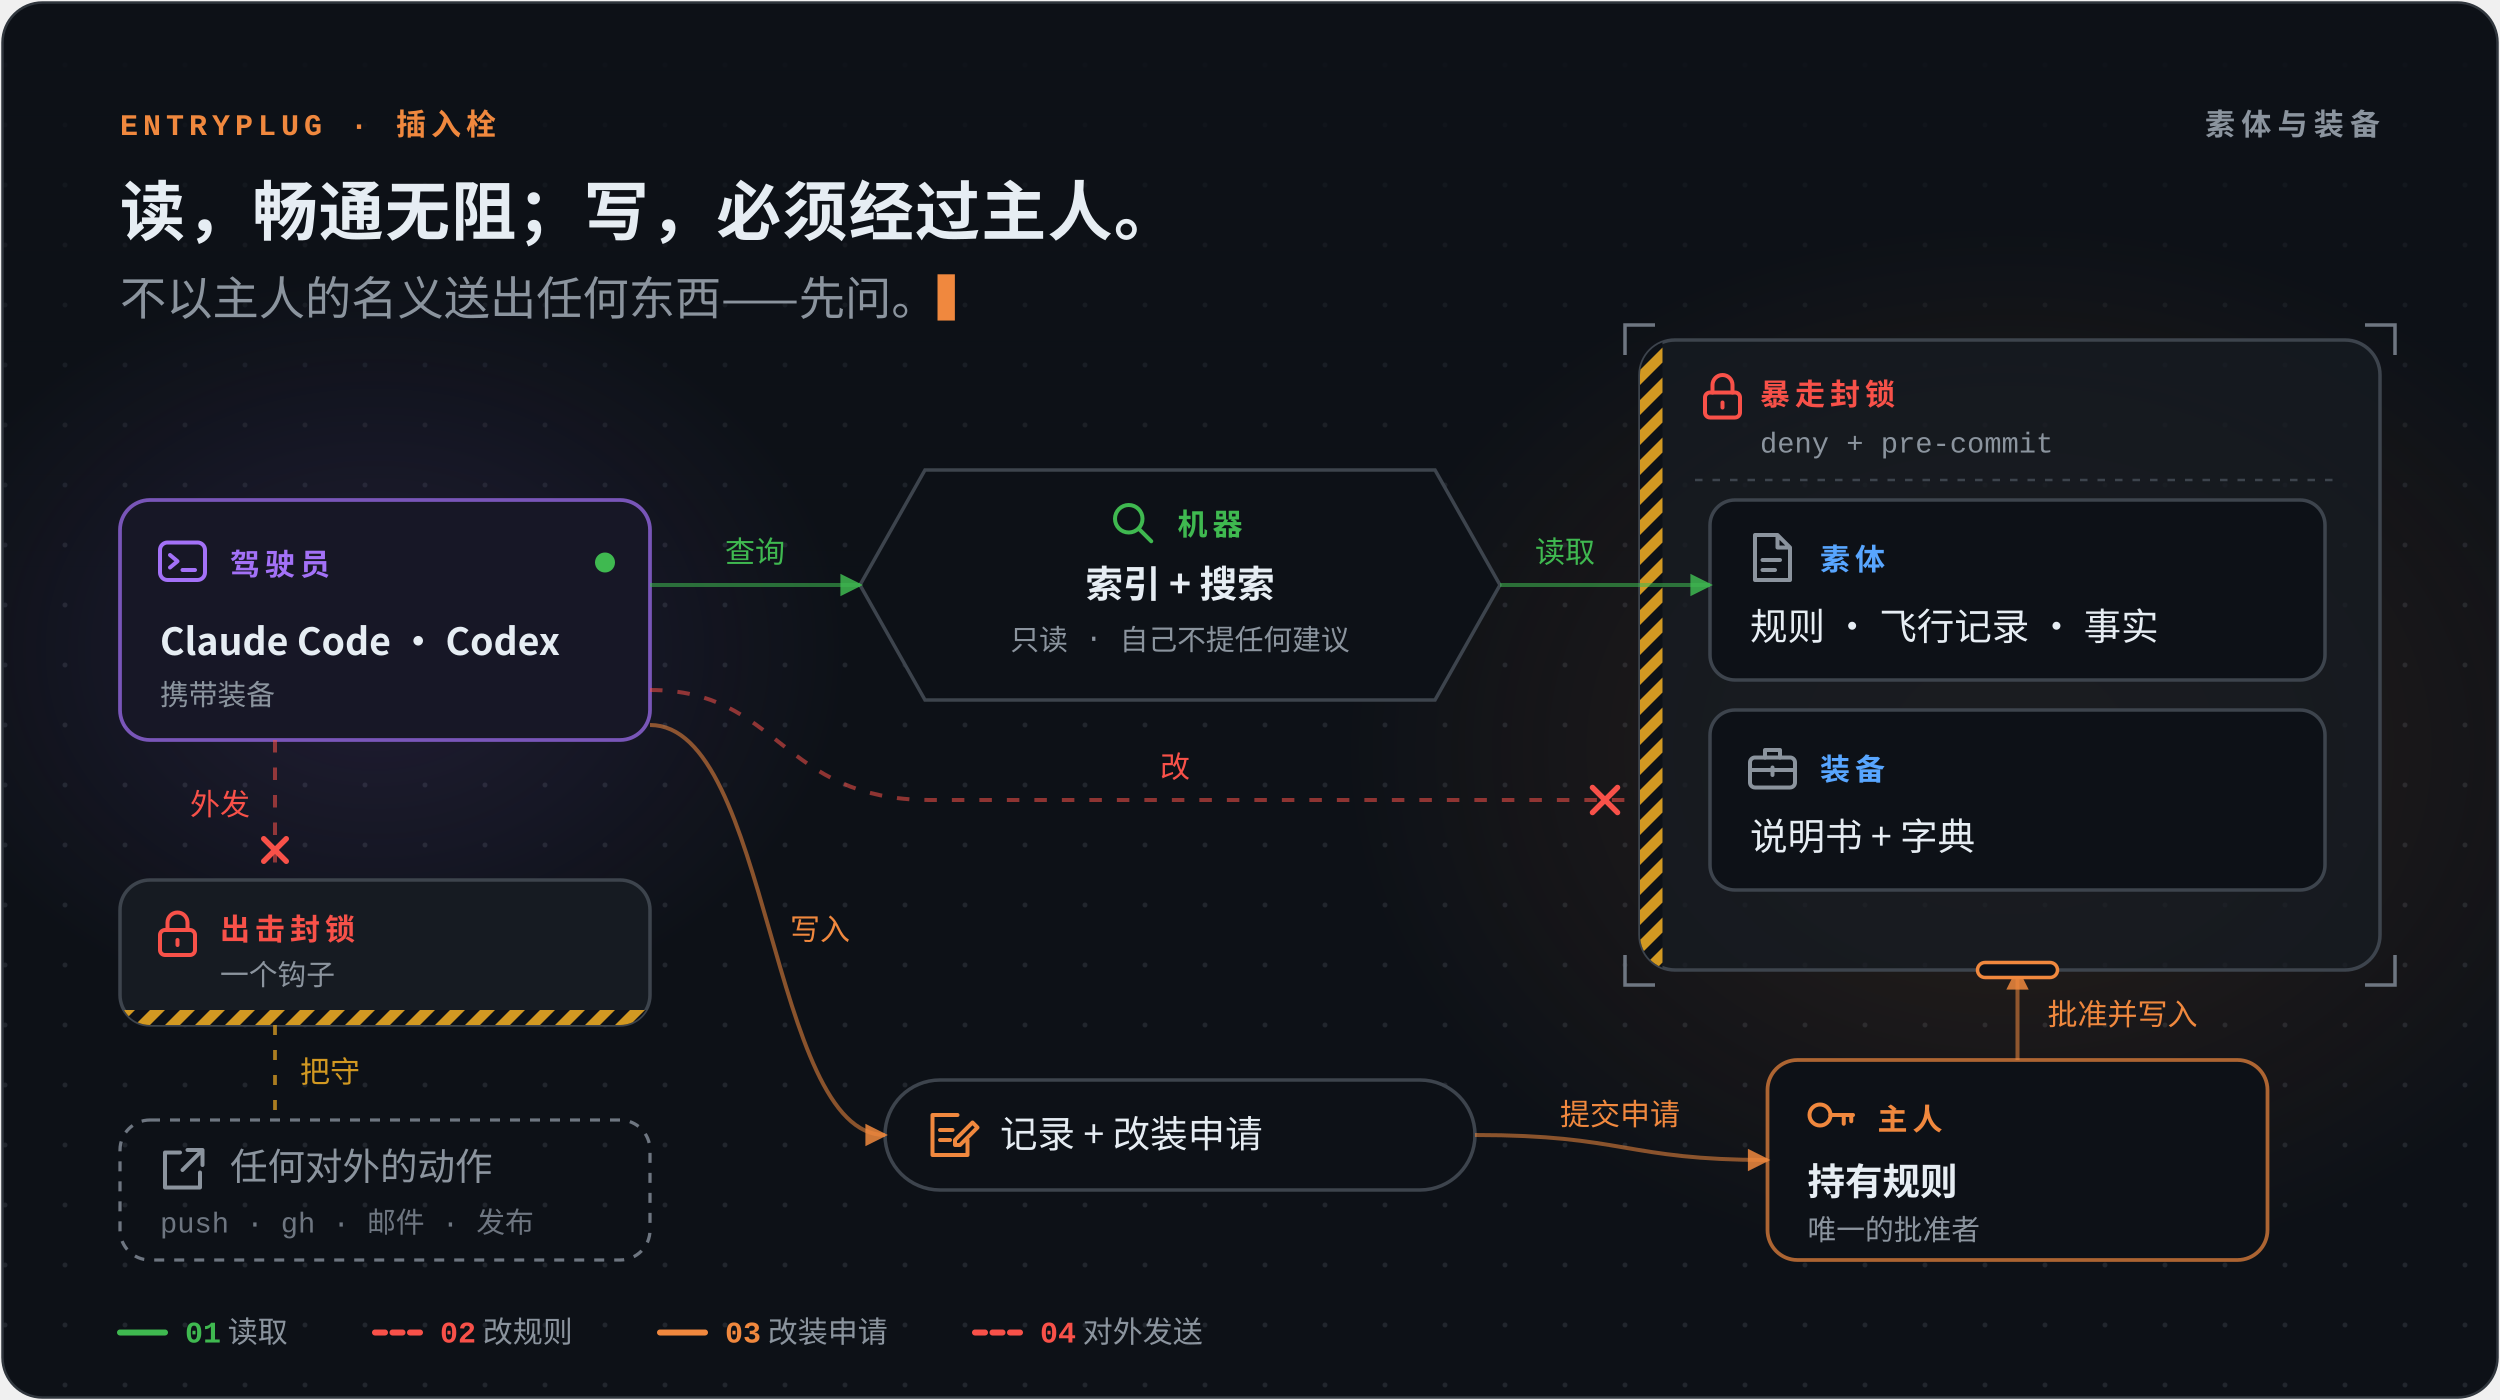
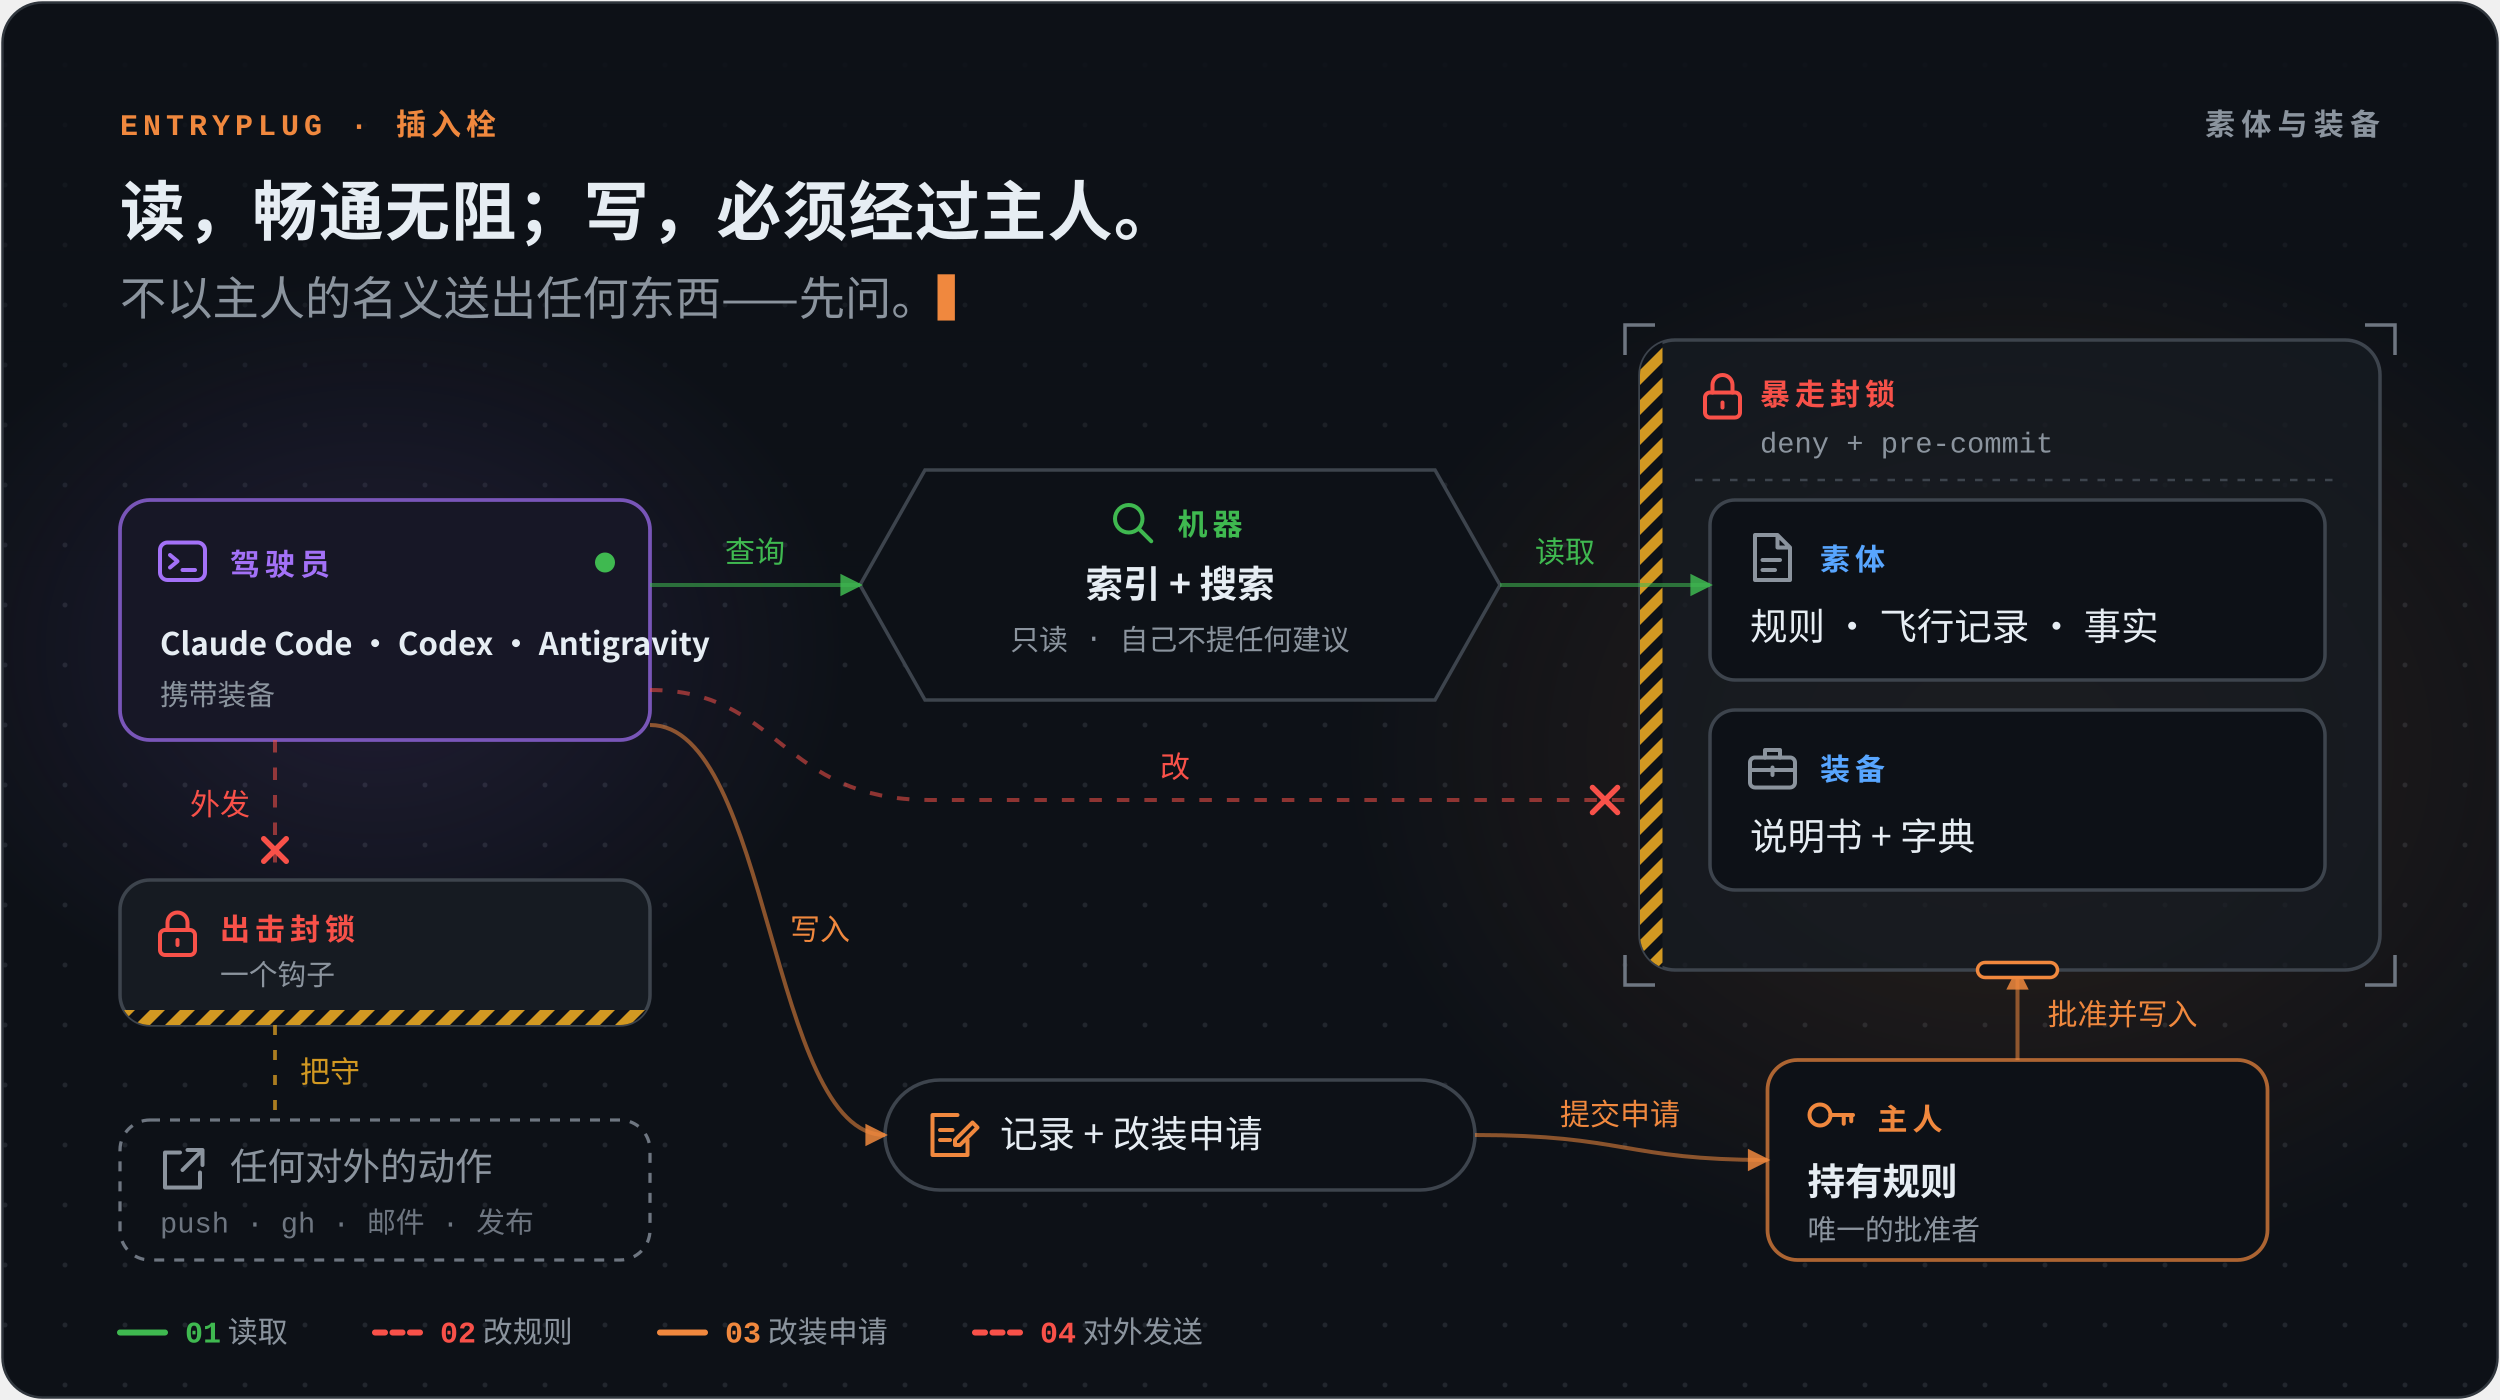
<svg xmlns="http://www.w3.org/2000/svg" width="1000" height="560" viewBox="0 0 1000 560" role="img" aria-labelledby="title desc">
  <style>
.title{font-family:'PingFang SC', 'Hiragino Sans GB', 'Microsoft YaHei', 'Noto Sans CJK SC', 'Source Han Sans SC', -apple-system, BlinkMacSystemFont, 'Segoe UI', sans-serif;font-size:26px;font-weight:700;letter-spacing:0.5px}
.subt{font-family:'PingFang SC', 'Hiragino Sans GB', 'Microsoft YaHei', 'Noto Sans CJK SC', 'Source Han Sans SC', -apple-system, BlinkMacSystemFont, 'Segoe UI', sans-serif;font-size:18.5px}
.kick{font-family:ui-monospace, SFMono-Regular, 'SF Mono', Menlo, Consolas, 'Liberation Mono', 'PingFang SC', 'Microsoft YaHei', 'Noto Sans CJK SC', monospace;font-size:12px;font-weight:700;letter-spacing:2px}
.hc{font-weight:600;letter-spacing:2.5px}
.node{font-family:'PingFang SC', 'Hiragino Sans GB', 'Microsoft YaHei', 'Noto Sans CJK SC', 'Source Han Sans SC', -apple-system, BlinkMacSystemFont, 'Segoe UI', sans-serif;font-size:15px}
.b{font-weight:600}
.small{font-family:ui-monospace, SFMono-Regular, 'SF Mono', Menlo, Consolas, 'Liberation Mono', 'PingFang SC', 'Microsoft YaHei', 'Noto Sans CJK SC', monospace;font-size:11.5px}
.lbl{font-family:ui-monospace, SFMono-Regular, 'SF Mono', Menlo, Consolas, 'Liberation Mono', 'PingFang SC', 'Microsoft YaHei', 'Noto Sans CJK SC', monospace;font-size:12px}
.legend{font-family:ui-monospace, SFMono-Regular, 'SF Mono', Menlo, Consolas, 'Liberation Mono', 'PingFang SC', 'Microsoft YaHei', 'Noto Sans CJK SC', monospace;font-size:12px}
.ringed,.pop{transform-box:fill-box;transform-origin:center}
.cursor{animation:blink 1.1s steps(1) infinite}
.breathe{animation:breathe 2.4s ease-in-out infinite}
.ants{stroke-dasharray:4 6;animation:ants 1.2s linear infinite}
@keyframes blink{0%{opacity:1}50%{opacity:0}}
@keyframes breathe{0%,100%{opacity:.35}50%{opacity:1}}
@keyframes ants{to{stroke-dashoffset:-20}}
@keyframes hz12{to{transform:translateY(-12px)}}
@keyframes f1{0%,36.83%{opacity:0}37.92%{opacity:1.0}40.83%{opacity:1.0}46.67%,100%{opacity:0}}
@keyframes f2{0%,36.83%{opacity:0}37.50%{opacity:1.0}40.83%{opacity:1.0}46.67%,100%{opacity:0}}
@keyframes f3{0%,36.83%{opacity:0}37.92%{opacity:1.0}41.67%{opacity:1.0}47.50%,100%{opacity:0}}
@keyframes f4{0%,17.92%{opacity:0}20.42%{opacity:1.0}26.67%{opacity:1.0}31.67%,100%{opacity:0}}
@keyframes f5{0%,70.42%{opacity:0}72.92%{opacity:1.0}79.17%{opacity:1.0}84.17%,100%{opacity:0}}
@keyframes f6{0%,17.92%{opacity:0}20.42%{opacity:1.0}26.67%{opacity:1.0}31.67%,100%{opacity:0}}
@keyframes f7{0%,70.42%{opacity:0}72.92%{opacity:1.0}79.17%{opacity:1.0}84.17%,100%{opacity:0}}
@keyframes r8{0%,1.67%{opacity:0;transform:scale(1)}2.67%{opacity:.9;transform:scale(1)}13.33%{opacity:0;transform:scale(1.113,1.250)}100%{opacity:0}}
@keyframes r9{0%,29.17%{opacity:0;transform:scale(1)}30.17%{opacity:.9;transform:scale(1)}40.83%{opacity:0;transform:scale(1.113,1.250)}100%{opacity:0}}
@keyframes r10{0%,46.67%{opacity:0;transform:scale(1)}47.67%{opacity:.9;transform:scale(1)}58.33%{opacity:0;transform:scale(1.113,1.250)}100%{opacity:0}}
@keyframes r11{0%,80.00%{opacity:0;transform:scale(1)}81.00%{opacity:.9;transform:scale(1)}91.67%{opacity:0;transform:scale(1.113,1.250)}100%{opacity:0}}
@keyframes r12{0%,8.75%{opacity:0;transform:scale(1)}9.75%{opacity:.9;transform:scale(1)}20.42%{opacity:0;transform:scale(1.160,1.360)}100%{opacity:0}}
@keyframes f13{0%,8.75%{opacity:0}10.83%{opacity:1.0}25.00%{opacity:1.0}30.00%,100%{opacity:0}}
@keyframes f14{0%,52.92%{opacity:0}55.00%{opacity:1.0}76.67%{opacity:1.0}81.67%,100%{opacity:0}}
@keyframes r15{0%,52.92%{opacity:0;transform:scale(1)}53.92%{opacity:.9;transform:scale(1)}64.58%{opacity:0;transform:scale(1.102,1.545)}100%{opacity:0}}
@keyframes r16{0%,62.08%{opacity:0;transform:scale(1)}63.08%{opacity:.9;transform:scale(1)}73.75%{opacity:0;transform:scale(1.120,1.300)}100%{opacity:0}}
@keyframes f17{0%,62.08%{opacity:0}64.17%{opacity:1.0}77.50%{opacity:1.0}82.50%,100%{opacity:0}}
@keyframes f18{0%,85.83%{opacity:0}86.67%{opacity:1.0}90.00%{opacity:1.0}95.83%,100%{opacity:0}}
@keyframes f19{0%,69.17%{opacity:0}70.00%{opacity:1.0}75.00%{opacity:1.0}80.00%,100%{opacity:0}}
@keyframes p20{0%,2.92%{stroke-dashoffset:42.00;opacity:0}3.32%{opacity:1}9.17%{stroke-dashoffset:-100;opacity:1}9.67%,100%{stroke-dashoffset:-100;opacity:0}}
@keyframes p21{0%,12.08%{stroke-dashoffset:42.00;opacity:0}12.48%{opacity:1}18.33%{stroke-dashoffset:-100;opacity:1}18.83%,100%{stroke-dashoffset:-100;opacity:0}}
@keyframes p22{0%,30.00%{stroke-dashoffset:13.89;opacity:0}30.40%{opacity:1}37.08%{stroke-dashoffset:-100;opacity:1}37.58%,100%{stroke-dashoffset:-100;opacity:0}}
@keyframes p23{0%,47.50%{stroke-dashoffset:23.10;opacity:0}47.90%{opacity:1}53.33%{stroke-dashoffset:-100;opacity:1}53.83%,100%{stroke-dashoffset:-100;opacity:0}}
@keyframes p24{0%,56.25%{stroke-dashoffset:39.11;opacity:0}56.65%{opacity:1}62.50%{stroke-dashoffset:-100;opacity:1}63.00%,100%{stroke-dashoffset:-100;opacity:0}}
@keyframes p25{0%,65.42%{stroke-dashoffset:42.00;opacity:0}65.82%{opacity:1}69.58%{stroke-dashoffset:-100;opacity:1}70.08%,100%{stroke-dashoffset:-100;opacity:0}}
@keyframes p26{0%,80.83%{stroke-dashoffset:42.00;opacity:0}81.23%{opacity:1}86.00%{stroke-dashoffset:-100;opacity:1}86.50%,100%{stroke-dashoffset:-100;opacity:0}}
@keyframes b27{0%,37.08%{opacity:0;transform:scale(.6)}38.42%{opacity:1;transform:scale(1.1)}39.75%{opacity:1;transform:scale(1)}45.83%{opacity:1;transform:scale(1)}49.17%,100%{opacity:0;transform:scale(1)}}
@keyframes b28{0%,86.25%{opacity:0;transform:scale(.6)}87.58%{opacity:1;transform:scale(1.1)}88.92%{opacity:1;transform:scale(1)}94.17%{opacity:1;transform:scale(1)}97.50%,100%{opacity:0;transform:scale(1)}}
@keyframes f29{0%,1.67%{opacity:0}3.75%{opacity:1.0}26.67%{opacity:1.0}29.17%,100%{opacity:0}}
@keyframes f30{0%,29.17%{opacity:0}31.25%{opacity:1.0}44.17%{opacity:1.0}46.67%,100%{opacity:0}}
@keyframes f31{0%,46.67%{opacity:0}48.75%{opacity:1.0}77.50%{opacity:1.0}80.00%,100%{opacity:0}}
@keyframes f32{0%,80.00%{opacity:0}82.08%{opacity:1.0}95.83%{opacity:1.0}98.33%,100%{opacity:0}}
@media (prefers-reduced-motion:reduce){*{animation:none!important}}
</style>
  <defs>
    <pattern id="dots" width="24" height="24" patternUnits="userSpaceOnUse">
      <circle cx="2" cy="2" r="1" fill="#21262d" />
    </pattern>
    <linearGradient id="fade" x1="0" y1="0" x2="0" y2="1">
      <stop offset="0" stop-color="#0d1117" stop-opacity="1" />
      <stop offset=".42" stop-color="#0d1117" stop-opacity="0" />
    </linearGradient>
    <radialGradient id="halo-o" cx="50%" cy="50%" r="50%">
      <stop offset="0" stop-color="#f0883e" stop-opacity="0.13" />
      <stop offset="1" stop-color="#f0883e" stop-opacity="0" />
    </radialGradient>
    <radialGradient id="halo-p" cx="50%" cy="50%" r="50%">
      <stop offset="0" stop-color="#a371f7" stop-opacity="0.13" />
      <stop offset="1" stop-color="#a371f7" stop-opacity="0" />
    </radialGradient>
    <filter id="glow" filterUnits="userSpaceOnUse" x="0" y="0" width="1000" height="560">
      <feGaussianBlur stdDeviation="2.4" result="b" />
      <feMerge>
        <feMergeNode in="b" />
        <feMergeNode in="SourceGraphic" />
      </feMerge>
    </filter>
    <clipPath id="card">
      <rect x="1" y="1" width="998" height="558" rx="16" />
    </clipPath>
    <marker id="ar-3fb950" viewBox="0 0 10 10" refX="8" refY="5" markerWidth="7" markerHeight="7" orient="auto-start-reverse">
      <path d="M1,1 L9,5 L1,9 z" fill="#3fb950" fill-opacity="0.85" />
    </marker>
    <marker id="ar-f0883e" viewBox="0 0 10 10" refX="8" refY="5" markerWidth="7" markerHeight="7" orient="auto-start-reverse">
      <path d="M1,1 L9,5 L1,9 z" fill="#f0883e" fill-opacity="0.85" />
    </marker>
    <marker id="ar-f85149" viewBox="0 0 10 10" refX="8" refY="5" markerWidth="7" markerHeight="7" orient="auto-start-reverse">
      <path d="M1,1 L9,5 L1,9 z" fill="#f85149" fill-opacity="0.85" />
    </marker>
  </defs>
  <rect x="1" y="1" width="998" height="558" rx="16" fill="#0d1117" />
  <g clip-path="url(#card)">
    <rect width="1000" height="560" fill="url(#dots)" />
    <rect width="1000" height="560" fill="url(#fade)" />
    <ellipse cx="804" cy="300" rx="270" ry="210" fill="url(#halo-o)" />
    <ellipse cx="150" cy="260" rx="190" ry="150" fill="url(#halo-p)" />
  </g>
  <rect x="1" y="1" width="998" height="558" rx="16" fill="none" stroke="#30363d" />
  <text x="48" y="54" class="kick hk" fill="#f0883e">ENTRYPLUG · 插入栓</text>
  <text x="952" y="54" class="kick hc" fill="#8b949e" text-anchor="end">素体与装备</text>
  <text x="48" y="94" class="title" fill="#e6edf3">读，畅通无阻；写，必须经过主人。</text>
  <text x="48" y="126" class="subt" fill="#8b949e">不以主人的名义送出任何东西——先问。<tspan class="cursor" fill="#f0883e"> ▍</tspan>
  </text>
  <clipPath id="vclip">
    <rect x="656" y="136" width="296" height="252" rx="14" />
  </clipPath>
  <rect x="656" y="136" width="296" height="252" rx="14" fill="#161b22" fill-opacity="0.75" stroke="#3d444d" stroke-width="1.4" />
  <g clip-path="url(#vclip)">
    <clipPath id="hzv">
      <rect x="656" y="136" width="9" height="252" />
    </clipPath>
    <g clip-path="url(#hzv)">
      <rect x="656" y="136" width="9" height="252" fill="#0d1117" />
      <g class="hz" style="animation:hz12 1.6s linear infinite">
        <path d="M370,134 L376,134 L108,402 L102,402 z M382,134 L388,134 L120,402 L114,402 z M394,134 L400,134 L132,402 L126,402 z M406,134 L412,134 L144,402 L138,402 z M418,134 L424,134 L156,402 L150,402 z M430,134 L436,134 L168,402 L162,402 z M442,134 L448,134 L180,402 L174,402 z M454,134 L460,134 L192,402 L186,402 z M466,134 L472,134 L204,402 L198,402 z M478,134 L484,134 L216,402 L210,402 z M490,134 L496,134 L228,402 L222,402 z M502,134 L508,134 L240,402 L234,402 z M514,134 L520,134 L252,402 L246,402 z M526,134 L532,134 L264,402 L258,402 z M538,134 L544,134 L276,402 L270,402 z M550,134 L556,134 L288,402 L282,402 z M562,134 L568,134 L300,402 L294,402 z M574,134 L580,134 L312,402 L306,402 z M586,134 L592,134 L324,402 L318,402 z M598,134 L604,134 L336,402 L330,402 z M610,134 L616,134 L348,402 L342,402 z M622,134 L628,134 L360,402 L354,402 z M634,134 L640,134 L372,402 L366,402 z M646,134 L652,134 L384,402 L378,402 z M658,134 L664,134 L396,402 L390,402 z M670,134 L676,134 L408,402 L402,402 z M682,134 L688,134 L420,402 L414,402 z M694,134 L700,134 L432,402 L426,402 z M706,134 L712,134 L444,402 L438,402 z M718,134 L724,134 L456,402 L450,402 z M730,134 L736,134 L468,402 L462,402 z M742,134 L748,134 L480,402 L474,402 z M754,134 L760,134 L492,402 L486,402 z M766,134 L772,134 L504,402 L498,402 z M778,134 L784,134 L516,402 L510,402 z M790,134 L796,134 L528,402 L522,402 z M802,134 L808,134 L540,402 L534,402 z M814,134 L820,134 L552,402 L546,402 z M826,134 L832,134 L564,402 L558,402 z M838,134 L844,134 L576,402 L570,402 z M850,134 L856,134 L588,402 L582,402 z M862,134 L868,134 L600,402 L594,402 z M874,134 L880,134 L612,402 L606,402 z M886,134 L892,134 L624,402 L618,402 z M898,134 L904,134 L636,402 L630,402 z M910,134 L916,134 L648,402 L642,402 z M922,134 L928,134 L660,402 L654,402 z" fill="#d29922" />
      </g>
    </g>
  </g>
  <rect x="656" y="136" width="296" height="252" rx="14" fill="none" stroke="#f85149" stroke-width="2.4" opacity="0" style="animation:f1 12s ease-in-out infinite both" />
  <g clip-path="url(#vclip)">
    <rect x="656" y="136" width="9" height="252" fill="#f85149" opacity="0" style="animation:f2 12s ease-in-out infinite both" />
  </g>
  <path d="M650,142 V130 H662" fill="none" stroke="#6e7681" stroke-width="1.4" />
  <path d="M958,142 V130 H946" fill="none" stroke="#6e7681" stroke-width="1.4" />
  <path d="M650,382 V394 H662" fill="none" stroke="#6e7681" stroke-width="1.4" />
  <path d="M958,382 V394 H946" fill="none" stroke="#6e7681" stroke-width="1.4" />
  <rect x="682" y="157" width="14" height="10" rx="2" fill="none" stroke="#f85149" stroke-width="1.6" stroke-linecap="round" stroke-linejoin="round" />
  <path d="M685,157 v-3 a4,4 0 0 1 8,0 v3 M689,161 v2" fill="none" stroke="#f85149" stroke-width="1.6" stroke-linecap="round" stroke-linejoin="round" />
  <text x="704" y="162" class="kick" fill="#f85149">暴走封锁</text>
  <text x="704" y="181" class="small" fill="#8b949e">deny + pre-commit</text>
  <path d="M678,192 H934" stroke="#3d444d" stroke-dasharray="3 4" />
  <rect x="672" y="143" width="266" height="44" rx="8" fill="#f85149" fill-opacity="0.16" opacity="0" style="animation:f3 12s ease-in-out infinite both" />
  <rect x="684" y="200" width="246" height="72" rx="10" fill="#0d1117" stroke="#3d444d" stroke-width="1.4" />
  <rect x="684" y="200" width="246" height="72" rx="10" fill="#3fb950" fill-opacity="0.14" stroke="#3fb950" stroke-width="1.8" opacity="0" style="animation:f4 12s ease-in-out infinite both" />
  <rect x="684" y="200" width="246" height="72" rx="10" fill="#f0883e" fill-opacity="0.14" stroke="#f0883e" stroke-width="1.8" opacity="0" style="animation:f5 12s ease-in-out infinite both" />
  <path d="M702,214 h9 l5,5 v13 h-14 z M711,214 v5 h5 M705,224 h7 M705,228 h5" fill="none" stroke="#8b949e" stroke-width="1.6" stroke-linecap="round" stroke-linejoin="round" />
  <text x="728" y="228" class="kick" fill="#58a6ff">素体</text>
  <text x="700" y="256" class="node" fill="#e6edf3">规则 · 飞行记录 · 事实</text>
  <rect x="684" y="284" width="246" height="72" rx="10" fill="#0d1117" stroke="#3d444d" stroke-width="1.4" />
  <rect x="684" y="284" width="246" height="72" rx="10" fill="#3fb950" fill-opacity="0.14" stroke="#3fb950" stroke-width="1.8" opacity="0" style="animation:f6 12s ease-in-out infinite both" />
  <rect x="684" y="284" width="246" height="72" rx="10" fill="#f0883e" fill-opacity="0.14" stroke="#f0883e" stroke-width="1.8" opacity="0" style="animation:f7 12s ease-in-out infinite both" />
  <rect x="700" y="303" width="18" height="12" rx="2" fill="none" stroke="#8b949e" stroke-width="1.6" stroke-linecap="round" stroke-linejoin="round" />
  <path d="M706,303 v-3 h6 v3 M700,308 h18 M709,307 v3" fill="none" stroke="#8b949e" stroke-width="1.6" stroke-linecap="round" stroke-linejoin="round" />
  <text x="728" y="312" class="kick" fill="#58a6ff">装备</text>
  <text x="700" y="340" class="node" fill="#e6edf3">说明书 + 字典</text>
  <rect class="ringed" x="48" y="200" width="212" height="96" rx="12" fill="none" stroke="#a371f7" stroke-width="1.5" vector-effect="non-scaling-stroke" opacity="0" style="animation:r8 12s ease-out infinite both" />
  <rect class="ringed" x="48" y="200" width="212" height="96" rx="12" fill="none" stroke="#a371f7" stroke-width="1.5" vector-effect="non-scaling-stroke" opacity="0" style="animation:r9 12s ease-out infinite both" />
  <rect class="ringed" x="48" y="200" width="212" height="96" rx="12" fill="none" stroke="#a371f7" stroke-width="1.5" vector-effect="non-scaling-stroke" opacity="0" style="animation:r10 12s ease-out infinite both" />
  <rect class="ringed" x="48" y="200" width="212" height="96" rx="12" fill="none" stroke="#a371f7" stroke-width="1.5" vector-effect="non-scaling-stroke" opacity="0" style="animation:r11 12s ease-out infinite both" />
  <rect x="48" y="200" width="212" height="96" rx="12" fill="#0d1117" stroke="#a371f7" stroke-opacity="0.7" stroke-width="1.5" />
  <rect x="48" y="200" width="212" height="96" rx="12" fill="#a371f7" fill-opacity="0.07" />
  <rect x="64" y="217" width="18" height="15" rx="3" fill="none" stroke="#a371f7" stroke-width="1.6" stroke-linecap="round" stroke-linejoin="round" />
  <path d="M68,222 l3,2.5 l-3,2.5 M73,228 h5" fill="none" stroke="#a371f7" stroke-width="1.6" stroke-linecap="round" stroke-linejoin="round" />
  <text x="92" y="230" class="kick" fill="#a371f7">驾驶员</text>
  <circle cx="242" cy="225" r="4" fill="#3fb950" class="breathe" />
-   <text x="64" y="262" class="node b" fill="#e6edf3">Claude Code · Codex</text>
+   <text x="64" y="262" class="node b" style="font-size:12.5px" textLength="182" lengthAdjust="spacingAndGlyphs" fill="#e6edf3">Claude Code · Codex · Antigravity</text>
  <text x="64" y="282" class="small" fill="#8b949e">携带装备</text>
  <polygon class="ringed" points="344,234 370,188 574,188 600,234 574,280 370,280" fill="none" stroke="#3fb950" stroke-width="1.5" opacity="0" style="animation:r12 12s ease-out infinite both" />
  <polygon points="344,234 370,188 574,188 600,234 574,280 370,280" fill="#0d1117" stroke="#3d444d" stroke-width="1.4" />
  <polygon points="344,234 370,188 574,188 600,234 574,280 370,280" fill="#3fb950" fill-opacity="0.14" stroke="#3fb950" stroke-width="1.8" opacity="0" style="animation:f13 12s ease-in-out infinite both" />
  <circle cx="451.5" cy="207.5" r="5.5" fill="none" stroke="#3fb950" stroke-width="1.6" stroke-linecap="round" stroke-linejoin="round" />
  <path d="M455.5,211.5 l5,5" fill="none" stroke="#3fb950" stroke-width="1.6" stroke-linecap="round" stroke-linejoin="round" />
  <text x="484" y="214" class="kick" fill="#3fb950" text-anchor="middle">机器</text>
  <text x="472" y="239" class="node b" fill="#e6edf3" text-anchor="middle">索引 + 搜索</text>
  <text x="472" y="260" class="small" fill="#8b949e" text-anchor="middle">只读 · 自己不提任何建议</text>
  <rect x="354" y="432" width="236" height="44" rx="22.0" fill="#0d1117" stroke="#3d444d" stroke-width="1.4" />
  <rect x="354" y="432" width="236" height="44" rx="22.0" fill="#f0883e" fill-opacity="0.14" stroke="#f0883e" stroke-width="1.8" opacity="0" style="animation:f14 12s ease-in-out infinite both" />
  <rect class="ringed" x="354" y="432" width="236" height="44" rx="22.0" fill="none" stroke="#f0883e" stroke-width="1.5" vector-effect="non-scaling-stroke" opacity="0" style="animation:r15 12s ease-out infinite both" />
  <path d="M373,446 h10 M373,446 v16 h14 v-6 M376,452 h5 M376,456 h4 M382,456 l7,-7 l2,2 l-7,7 h-2 z" fill="none" stroke="#f0883e" stroke-width="1.6" stroke-linecap="round" stroke-linejoin="round" />
  <text x="400" y="459" class="node" fill="#e6edf3">记录 + 改装申请</text>
  <rect class="ringed" x="707" y="424" width="200" height="80" rx="12" fill="none" stroke="#f0883e" stroke-width="1.5" vector-effect="non-scaling-stroke" opacity="0" style="animation:r16 12s ease-out infinite both" />
  <rect x="707" y="424" width="200" height="80" rx="12" fill="#0d1117" stroke="#f0883e" stroke-opacity="0.7" stroke-width="1.5" />
  <rect x="707" y="424" width="200" height="80" rx="12" fill="#f0883e" fill-opacity="0.14" stroke="#f0883e" stroke-width="1.8" opacity="0" style="animation:f17 12s ease-in-out infinite both" />
  <circle cx="728" cy="446" r="4.2" fill="none" stroke="#f0883e" stroke-width="1.6" stroke-linecap="round" stroke-linejoin="round" />
  <path d="M732.2,446 h9 M737.5,446 v3.5 M740.5,446 v2.5" fill="none" stroke="#f0883e" stroke-width="1.6" stroke-linecap="round" stroke-linejoin="round" />
  <text x="751" y="452" class="kick" fill="#f0883e">主人</text>
  <text x="723" y="478" class="node b" fill="#e6edf3">持有规则</text>
  <text x="723" y="496" class="small" fill="#8b949e">唯一的批准者</text>
  <clipPath id="sclip">
    <rect x="48" y="352" width="212" height="58" rx="12" />
  </clipPath>
  <rect x="48" y="352" width="212" height="58" rx="12" fill="#161b22" stroke="#3d444d" stroke-width="1.4" />
  <g clip-path="url(#sclip)">
    <clipPath id="hzs">
      <rect x="48" y="404" width="212" height="6" />
    </clipPath>
    <g clip-path="url(#hzs)">
      <rect x="48" y="404" width="212" height="6" fill="#0d1117" />
      <g class="hz" style="animation:hz12 1.6s linear infinite">
        <path d="M14,402 L20,402 L-2,424 L-8,424 z M26,402 L32,402 L10,424 L4,424 z M38,402 L44,402 L22,424 L16,424 z M50,402 L56,402 L34,424 L28,424 z M62,402 L68,402 L46,424 L40,424 z M74,402 L80,402 L58,424 L52,424 z M86,402 L92,402 L70,424 L64,424 z M98,402 L104,402 L82,424 L76,424 z M110,402 L116,402 L94,424 L88,424 z M122,402 L128,402 L106,424 L100,424 z M134,402 L140,402 L118,424 L112,424 z M146,402 L152,402 L130,424 L124,424 z M158,402 L164,402 L142,424 L136,424 z M170,402 L176,402 L154,424 L148,424 z M182,402 L188,402 L166,424 L160,424 z M194,402 L200,402 L178,424 L172,424 z M206,402 L212,402 L190,424 L184,424 z M218,402 L224,402 L202,424 L196,424 z M230,402 L236,402 L214,424 L208,424 z M242,402 L248,402 L226,424 L220,424 z M254,402 L260,402 L238,424 L232,424 z M266,402 L272,402 L250,424 L244,424 z M278,402 L284,402 L262,424 L256,424 z" fill="#d29922" />
      </g>
    </g>
  </g>
  <rect x="48" y="352" width="212" height="58" rx="12" fill="#f85149" fill-opacity="0.16" stroke="#f85149" stroke-width="2.2" opacity="0" style="animation:f18 12s ease-in-out infinite both" />
  <rect x="64" y="372" width="14" height="10" rx="2" fill="none" stroke="#f85149" stroke-width="1.6" stroke-linecap="round" stroke-linejoin="round" />
  <path d="M67,372 v-3 a4,4 0 0 1 8,0 v3 M71,376 v2" fill="none" stroke="#f85149" stroke-width="1.6" stroke-linecap="round" stroke-linejoin="round" />
  <text x="88" y="376" class="kick" fill="#f85149">出击封锁</text>
  <text x="88" y="394" class="small" fill="#8b949e">一个钩子</text>
  <rect x="48" y="448" width="212" height="56" rx="12" fill="none" stroke="#6e7681" stroke-width="1.3" stroke-dasharray="4 4" />
  <path d="M72,461 h-6 v14 h14 v-6 M75,460 h6 v6 M81,460 l-8,8" fill="none" stroke="#8b949e" stroke-width="1.6" stroke-linecap="round" stroke-linejoin="round" />
  <text x="92" y="472" class="node" fill="#8b949e">任何对外的动作</text>
  <text x="64" y="493" class="small" fill="#6e7681">push · gh · 邮件 · 发布</text>
  <path d="M260,234 L344,234" fill="none" stroke="#3fb950" stroke-opacity="0.55" stroke-width="1.6" marker-end="url(#ar-3fb950)" />
  <path d="M600,234 L684,234" fill="none" stroke="#3fb950" stroke-opacity="0.55" stroke-width="1.6" marker-end="url(#ar-3fb950)" />
  <path d="M260,276 C312,276 312,320 372,320 L652,320" fill="none" stroke="#f85149" stroke-opacity="0.55" stroke-width="1.6" stroke-dasharray="5 6" />
  <path d="M637,315 L647,325 M647,315 L637,325" stroke="#f85149" stroke-width="2.2" stroke-linecap="round" />
  <path d="M260,290 C308,290 308,454 354,454" fill="none" stroke="#f0883e" stroke-opacity="0.55" stroke-width="1.6" marker-end="url(#ar-f0883e)" />
  <path d="M590,454 C650,454 650,464 707,464" fill="none" stroke="#f0883e" stroke-opacity="0.55" stroke-width="1.6" marker-end="url(#ar-f0883e)" />
  <path d="M807,424 L807,388" fill="none" stroke="#f0883e" stroke-opacity="0.55" stroke-width="1.6" marker-end="url(#ar-f0883e)" />
  <path d="M110,296 L110,348" fill="none" stroke="#f85149" stroke-opacity="0.55" stroke-width="1.6" stroke-dasharray="5 6" />
  <path d="M105.5,335.5 L114.5,344.5 M114.5,335.5 L105.5,344.5" stroke="#f85149" stroke-width="2.2" stroke-linecap="round" />
  <path class="ants" d="M110,410 L110,448" fill="none" stroke="#d29922" stroke-width="1.5" stroke-opacity="0.8" />
  <rect x="791.0" y="385" width="32" height="6" rx="3" fill="#0d1117" stroke="#f0883e" stroke-width="1.4" />
  <rect x="791.0" y="385" width="32" height="6" rx="3" fill="#f0883e" opacity="0" style="animation:f19 12s ease-in-out infinite both" />
  <text x="302" y="225" class="lbl" fill="#3fb950" text-anchor="middle">查询</text>
  <text x="626" y="225" class="lbl" fill="#3fb950" text-anchor="middle">读取</text>
  <text x="470" y="311" class="lbl" fill="#f85149" text-anchor="middle">改</text>
  <text x="316" y="376" class="lbl" fill="#f0883e">写入</text>
  <text x="648" y="450" class="lbl" fill="#f0883e" text-anchor="middle">提交申请</text>
  <text x="819" y="410" class="lbl" fill="#f0883e">批准并写入</text>
  <text x="100" y="326" class="lbl" fill="#f85149" text-anchor="end">外发</text>
  <text x="120" y="433" class="lbl" fill="#d29922">把守</text>
  <path class="pulse" d="M260,234 L344,234" pathLength="100" fill="none" stroke="#3fb950" stroke-width="3.2" stroke-linecap="round" filter="url(#glow)" opacity="0" style="stroke-dasharray:42.00 200;stroke-dashoffset:42.00;animation:p20 12s linear infinite both" />
  <path class="pulse" d="M600,234 L684,234" pathLength="100" fill="none" stroke="#3fb950" stroke-width="3.2" stroke-linecap="round" filter="url(#glow)" opacity="0" style="stroke-dasharray:42.00 200;stroke-dashoffset:42.00;animation:p21 12s linear infinite both" />
  <path class="pulse" d="M260,276 C312,276 312,320 372,320 L652,320" pathLength="100" fill="none" stroke="#f85149" stroke-width="3.2" stroke-linecap="round" filter="url(#glow)" opacity="0" style="stroke-dasharray:13.89 200;stroke-dashoffset:13.89;animation:p22 12s linear infinite both" />
  <path class="pulse" d="M260,290 C308,290 308,454 354,454" pathLength="100" fill="none" stroke="#f0883e" stroke-width="3.2" stroke-linecap="round" filter="url(#glow)" opacity="0" style="stroke-dasharray:23.10 200;stroke-dashoffset:23.10;animation:p23 12s linear infinite both" />
  <path class="pulse" d="M590,454 C650,454 650,464 707,464" pathLength="100" fill="none" stroke="#f0883e" stroke-width="3.2" stroke-linecap="round" filter="url(#glow)" opacity="0" style="stroke-dasharray:39.11 200;stroke-dashoffset:39.11;animation:p24 12s linear infinite both" />
  <path class="pulse" d="M807,424 L807,388" pathLength="100" fill="none" stroke="#f0883e" stroke-width="3.2" stroke-linecap="round" filter="url(#glow)" opacity="0" style="stroke-dasharray:42.00 200;stroke-dashoffset:42.00;animation:p25 12s linear infinite both" />
  <path class="pulse" d="M110,296 L110,348" pathLength="100" fill="none" stroke="#f85149" stroke-width="3.2" stroke-linecap="round" filter="url(#glow)" opacity="0" style="stroke-dasharray:42.00 200;stroke-dashoffset:42.00;animation:p26 12s linear infinite both" />
  <g class="pop" opacity="0" style="animation:b27 12s ease-out infinite both">
    <rect x="574.0" y="280" width="60.1" height="24" rx="12" fill="#f85149" />
    <text x="604" y="296" class="lbl" fill="#ffffff" text-anchor="middle" font-weight="700" letter-spacing="1.2">已拦下</text>
  </g>
  <g class="pop" opacity="0" style="animation:b28 12s ease-out infinite both">
    <rect x="128.0" y="318" width="109.8" height="24" rx="12" fill="#f85149" />
    <text x="182.9" y="334" class="lbl" fill="#ffffff" text-anchor="middle" font-weight="700" letter-spacing="1.2">已拦下 · 先问</text>
  </g>
  <rect x="40" y="521" width="90.0" height="24" rx="12" fill="#3fb950" fill-opacity="0.13" stroke="#3fb950" stroke-opacity="0.55" opacity="0" style="animation:f29 12s ease-in-out infinite both" />
  <path d="M48,533 h18" stroke="#3fb950" stroke-width="2.4" stroke-linecap="round" />
  <text x="74" y="537" class="legend" fill="#8b949e">
    <tspan fill="#3fb950" font-weight="700">01</tspan> 读取</text>
  <rect x="142.0" y="521" width="102.0" height="24" rx="12" fill="#f85149" fill-opacity="0.13" stroke="#f85149" stroke-opacity="0.55" opacity="0" style="animation:f30 12s ease-in-out infinite both" />
  <path d="M150.0,533 h18" stroke="#f85149" stroke-width="2.4" stroke-linecap="round" stroke-dasharray="4 3" />
  <text x="176.0" y="537" class="legend" fill="#8b949e">
    <tspan fill="#f85149" font-weight="700">02</tspan> 改规则</text>
  <rect x="256.0" y="521" width="114.0" height="24" rx="12" fill="#f0883e" fill-opacity="0.13" stroke="#f0883e" stroke-opacity="0.55" opacity="0" style="animation:f31 12s ease-in-out infinite both" />
  <path d="M264.0,533 h18" stroke="#f0883e" stroke-width="2.4" stroke-linecap="round" />
  <text x="290.0" y="537" class="legend" fill="#8b949e">
    <tspan fill="#f0883e" font-weight="700">03</tspan> 改装申请</text>
  <rect x="382.0" y="521" width="114.0" height="24" rx="12" fill="#f85149" fill-opacity="0.13" stroke="#f85149" stroke-opacity="0.55" opacity="0" style="animation:f32 12s ease-in-out infinite both" />
  <path d="M390.0,533 h18" stroke="#f85149" stroke-width="2.4" stroke-linecap="round" stroke-dasharray="4 3" />
  <text x="416.0" y="537" class="legend" fill="#8b949e">
    <tspan fill="#f85149" font-weight="700">04</tspan> 对外发送</text>
</svg>
